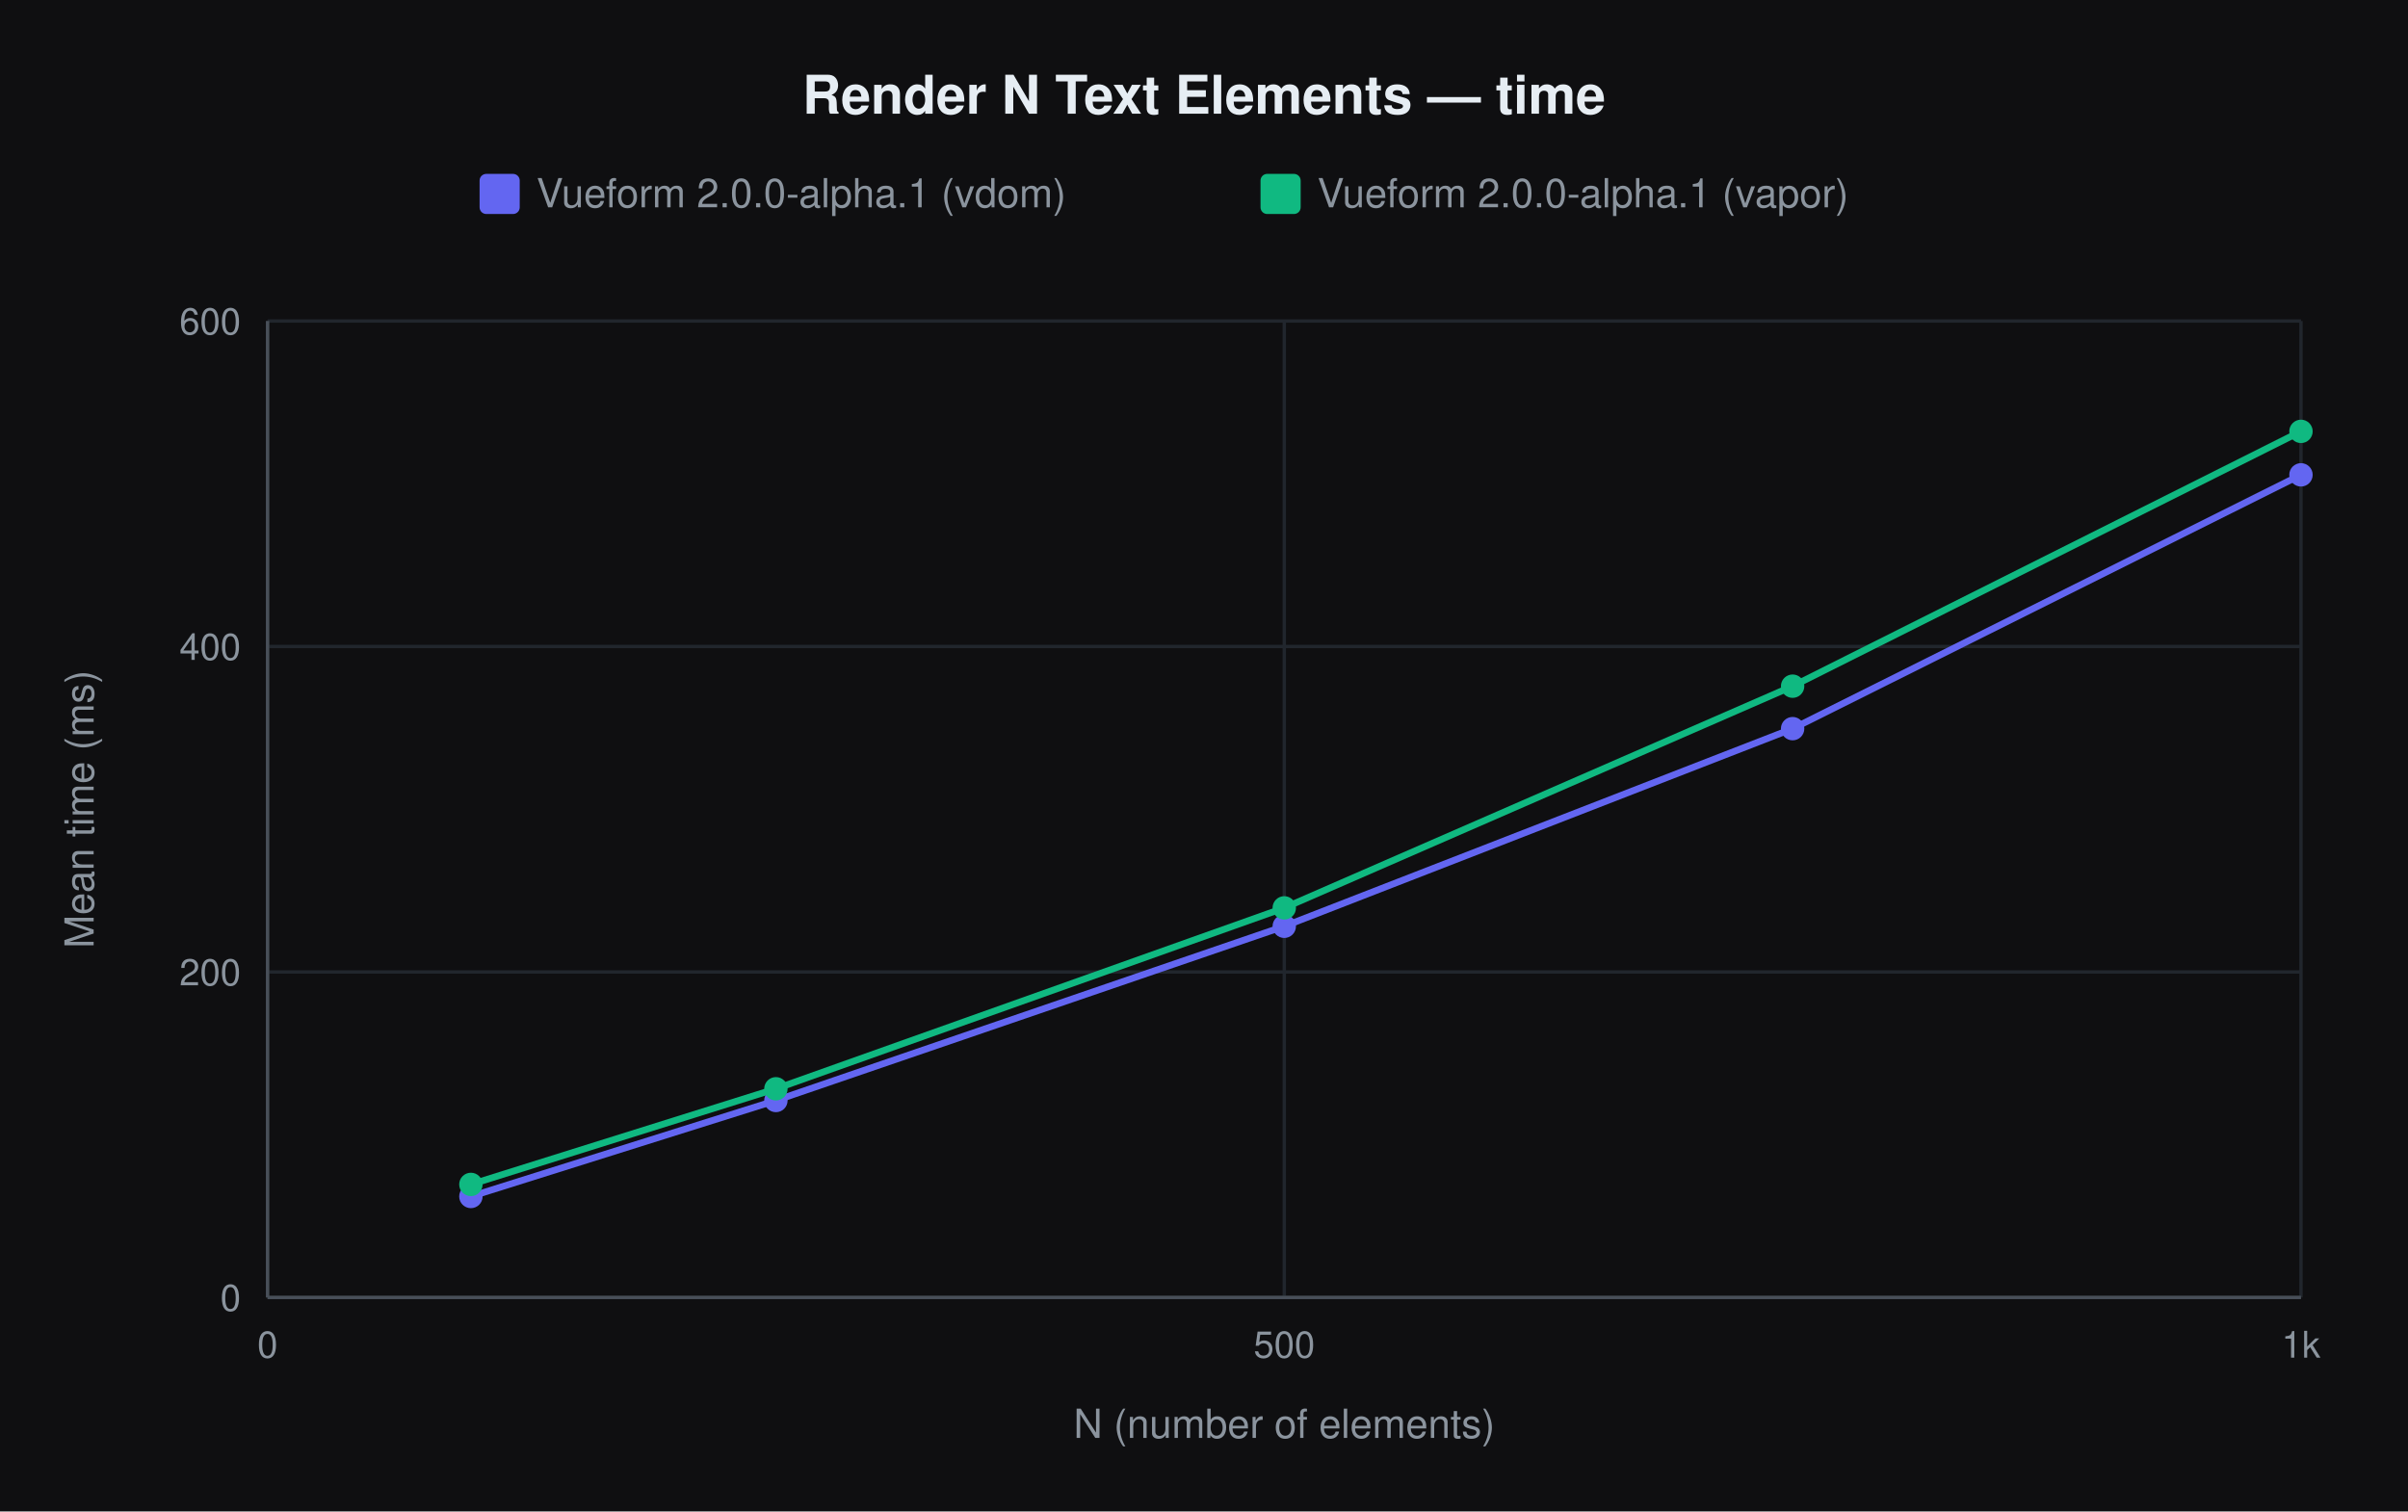
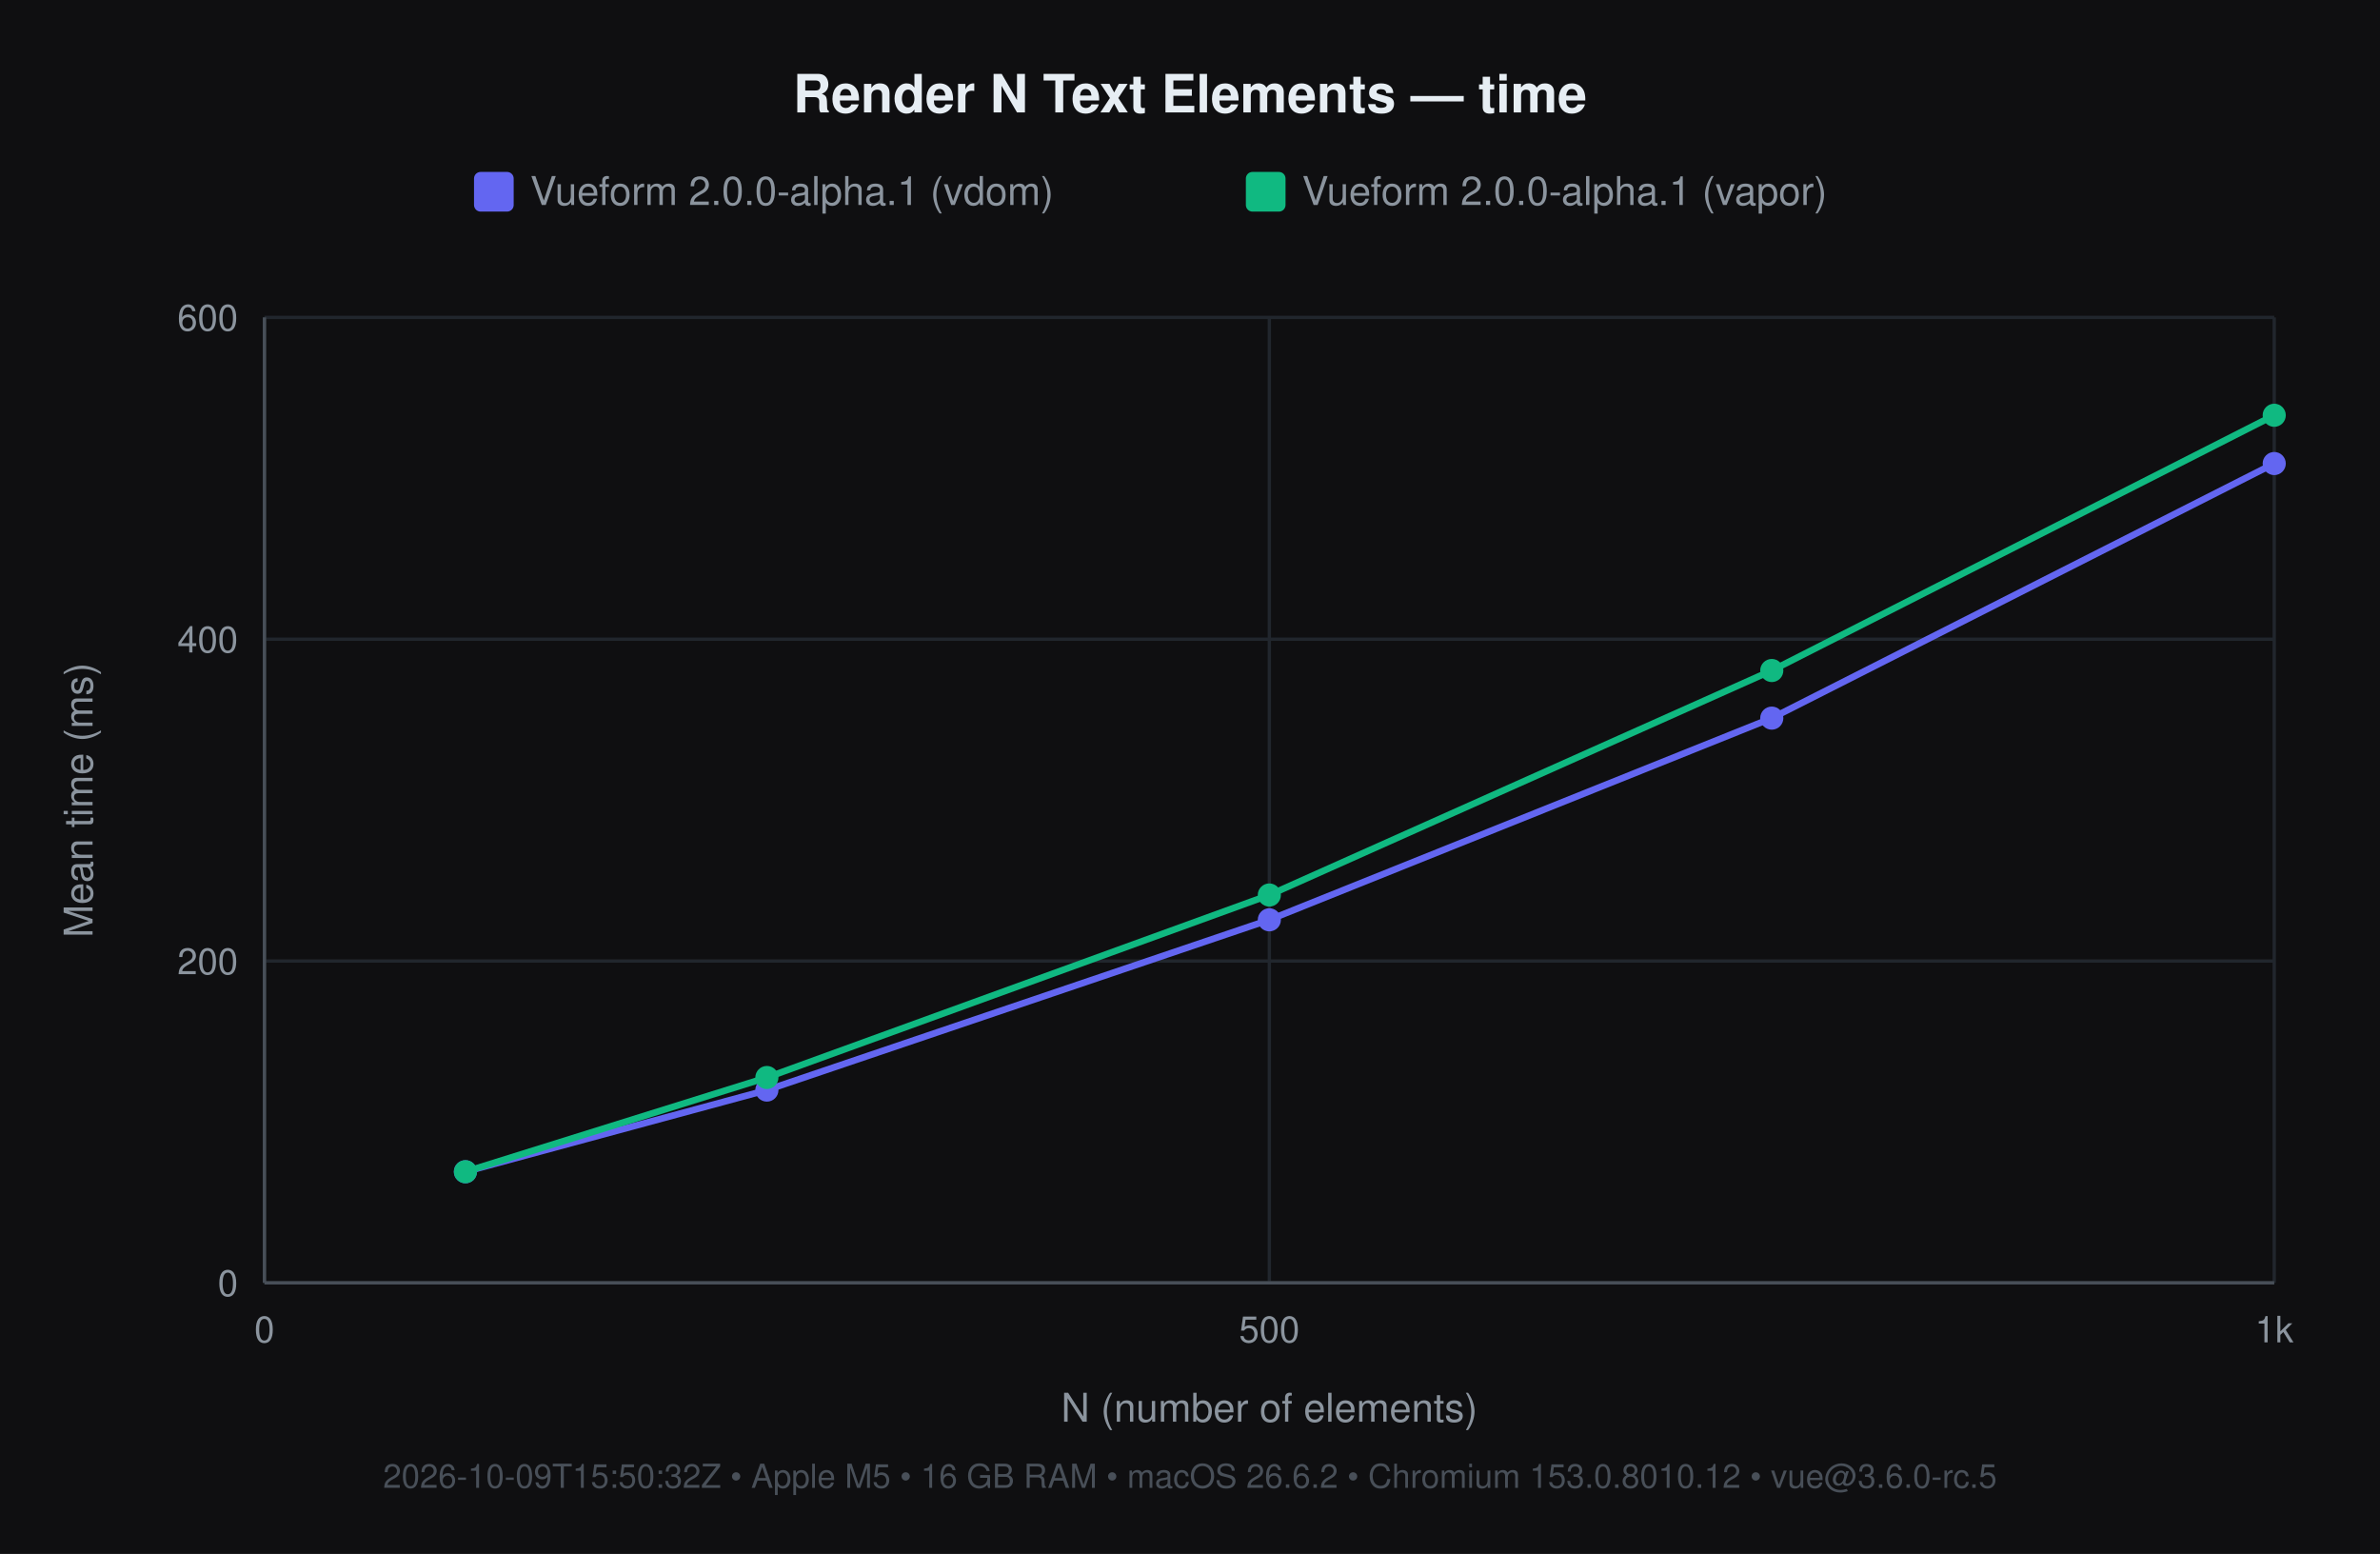
- <svg xmlns="http://www.w3.org/2000/svg" width="720" height="452" viewBox="0 0 720 452" font-family="-apple-system, 'Segoe UI', Helvetica, Arial, sans-serif">
-   <rect width="720" height="452" fill="#0f0f11" />
+ <svg xmlns="http://www.w3.org/2000/svg" width="720" height="470" viewBox="0 0 720 470" font-family="-apple-system, 'Segoe UI', Helvetica, Arial, sans-serif">
+   <rect width="720" height="470" fill="#0f0f11" />
  <text x="360" y="34" font-size="16" font-weight="600" fill="#e6edf3" text-anchor="middle">Render N Text Elements — time</text>
  <rect x="143.4" y="52" width="12" height="12" rx="2" fill="#6366f1" />
  <text x="160.4" y="62" font-size="12" fill="#8b949e">Vueform 2.0.0-alpha.1 (vdom)</text>
  <rect x="376.9" y="52" width="12" height="12" rx="2" fill="#10b981" />
  <text x="393.9" y="62" font-size="12" fill="#8b949e">Vueform 2.0.0-alpha.1 (vapor)</text>
  <line x1="80" y1="388" x2="688" y2="388" stroke="#21262d" stroke-width="1" />
  <text x="72" y="392" font-size="11" fill="#8b949e" text-anchor="end">0</text>
  <line x1="80" y1="290.667" x2="688" y2="290.667" stroke="#21262d" stroke-width="1" />
  <text x="72" y="294.667" font-size="11" fill="#8b949e" text-anchor="end">200</text>
  <line x1="80" y1="193.333" x2="688" y2="193.333" stroke="#21262d" stroke-width="1" />
  <text x="72" y="197.333" font-size="11" fill="#8b949e" text-anchor="end">400</text>
  <line x1="80" y1="96" x2="688" y2="96" stroke="#21262d" stroke-width="1" />
  <text x="72" y="100" font-size="11" fill="#8b949e" text-anchor="end">600</text>
  <line x1="80" y1="96" x2="80" y2="388" stroke="#21262d" stroke-width="1" />
  <text x="80" y="406" font-size="11" fill="#8b949e" text-anchor="middle">0</text>
  <line x1="384" y1="96" x2="384" y2="388" stroke="#21262d" stroke-width="1" />
  <text x="384" y="406" font-size="11" fill="#8b949e" text-anchor="middle">500</text>
  <line x1="688" y1="96" x2="688" y2="388" stroke="#21262d" stroke-width="1" />
  <text x="688" y="406" font-size="11" fill="#8b949e" text-anchor="middle">1k</text>
  <line x1="80" y1="388" x2="688" y2="388" stroke="#484f58" stroke-width="1" />
  <line x1="80" y1="96" x2="80" y2="388" stroke="#484f58" stroke-width="1" />
  <text x="384" y="430" font-size="12" fill="#8b949e" text-anchor="middle">N (number of elements)</text>
  <text x="28" y="242" font-size="12" fill="#8b949e" text-anchor="middle" transform="rotate(-90 28 242)">Mean time (ms)</text>
-   <polyline points="140.8,357.8 232.0,329.1 384.0,277.0 536.0,217.9 688.0,142.0" fill="none" stroke="#6366f1" stroke-width="2" />
-   <circle cx="140.8" cy="357.8" r="3.5" fill="#6366f1" />
-   <circle cx="232.0" cy="329.1" r="3.5" fill="#6366f1" />
-   <circle cx="384.0" cy="277.0" r="3.5" fill="#6366f1" />
-   <circle cx="536.0" cy="217.9" r="3.5" fill="#6366f1" />
-   <circle cx="688.0" cy="142.0" r="3.5" fill="#6366f1" />
-   <polyline points="140.8,354.2 232.0,325.6 384.0,271.5 536.0,205.2 688.0,129.0" fill="none" stroke="#10b981" stroke-width="2" />
-   <circle cx="140.8" cy="354.2" r="3.5" fill="#10b981" />
-   <circle cx="232.0" cy="325.6" r="3.5" fill="#10b981" />
-   <circle cx="384.0" cy="271.5" r="3.5" fill="#10b981" />
-   <circle cx="536.0" cy="205.2" r="3.5" fill="#10b981" />
-   <circle cx="688.0" cy="129.0" r="3.5" fill="#10b981" />
+   <text x="360" y="450" font-size="10" fill="#484f58" text-anchor="middle">2026-10-09T15:50:32Z • Apple M5 • 16 GB RAM • macOS 26.6.2 • Chromium 153.0.8010.12 • vue@3.6.0-rc.5</text>
+   <polyline points="140.8,354.4 232.0,329.7 384.0,278.2 536.0,217.2 688.0,140.2" fill="none" stroke="#6366f1" stroke-width="2" />
+   <circle cx="140.8" cy="354.4" r="3.5" fill="#6366f1" />
+   <circle cx="232.0" cy="329.7" r="3.5" fill="#6366f1" />
+   <circle cx="384.0" cy="278.2" r="3.5" fill="#6366f1" />
+   <circle cx="536.0" cy="217.2" r="3.5" fill="#6366f1" />
+   <circle cx="688.0" cy="140.2" r="3.5" fill="#6366f1" />
+   <polyline points="140.8,354.4 232.0,325.9 384.0,270.7 536.0,202.8 688.0,125.6" fill="none" stroke="#10b981" stroke-width="2" />
+   <circle cx="140.8" cy="354.4" r="3.5" fill="#10b981" />
+   <circle cx="232.0" cy="325.9" r="3.5" fill="#10b981" />
+   <circle cx="384.0" cy="270.7" r="3.5" fill="#10b981" />
+   <circle cx="536.0" cy="202.8" r="3.5" fill="#10b981" />
+   <circle cx="688.0" cy="125.6" r="3.5" fill="#10b981" />
</svg>
